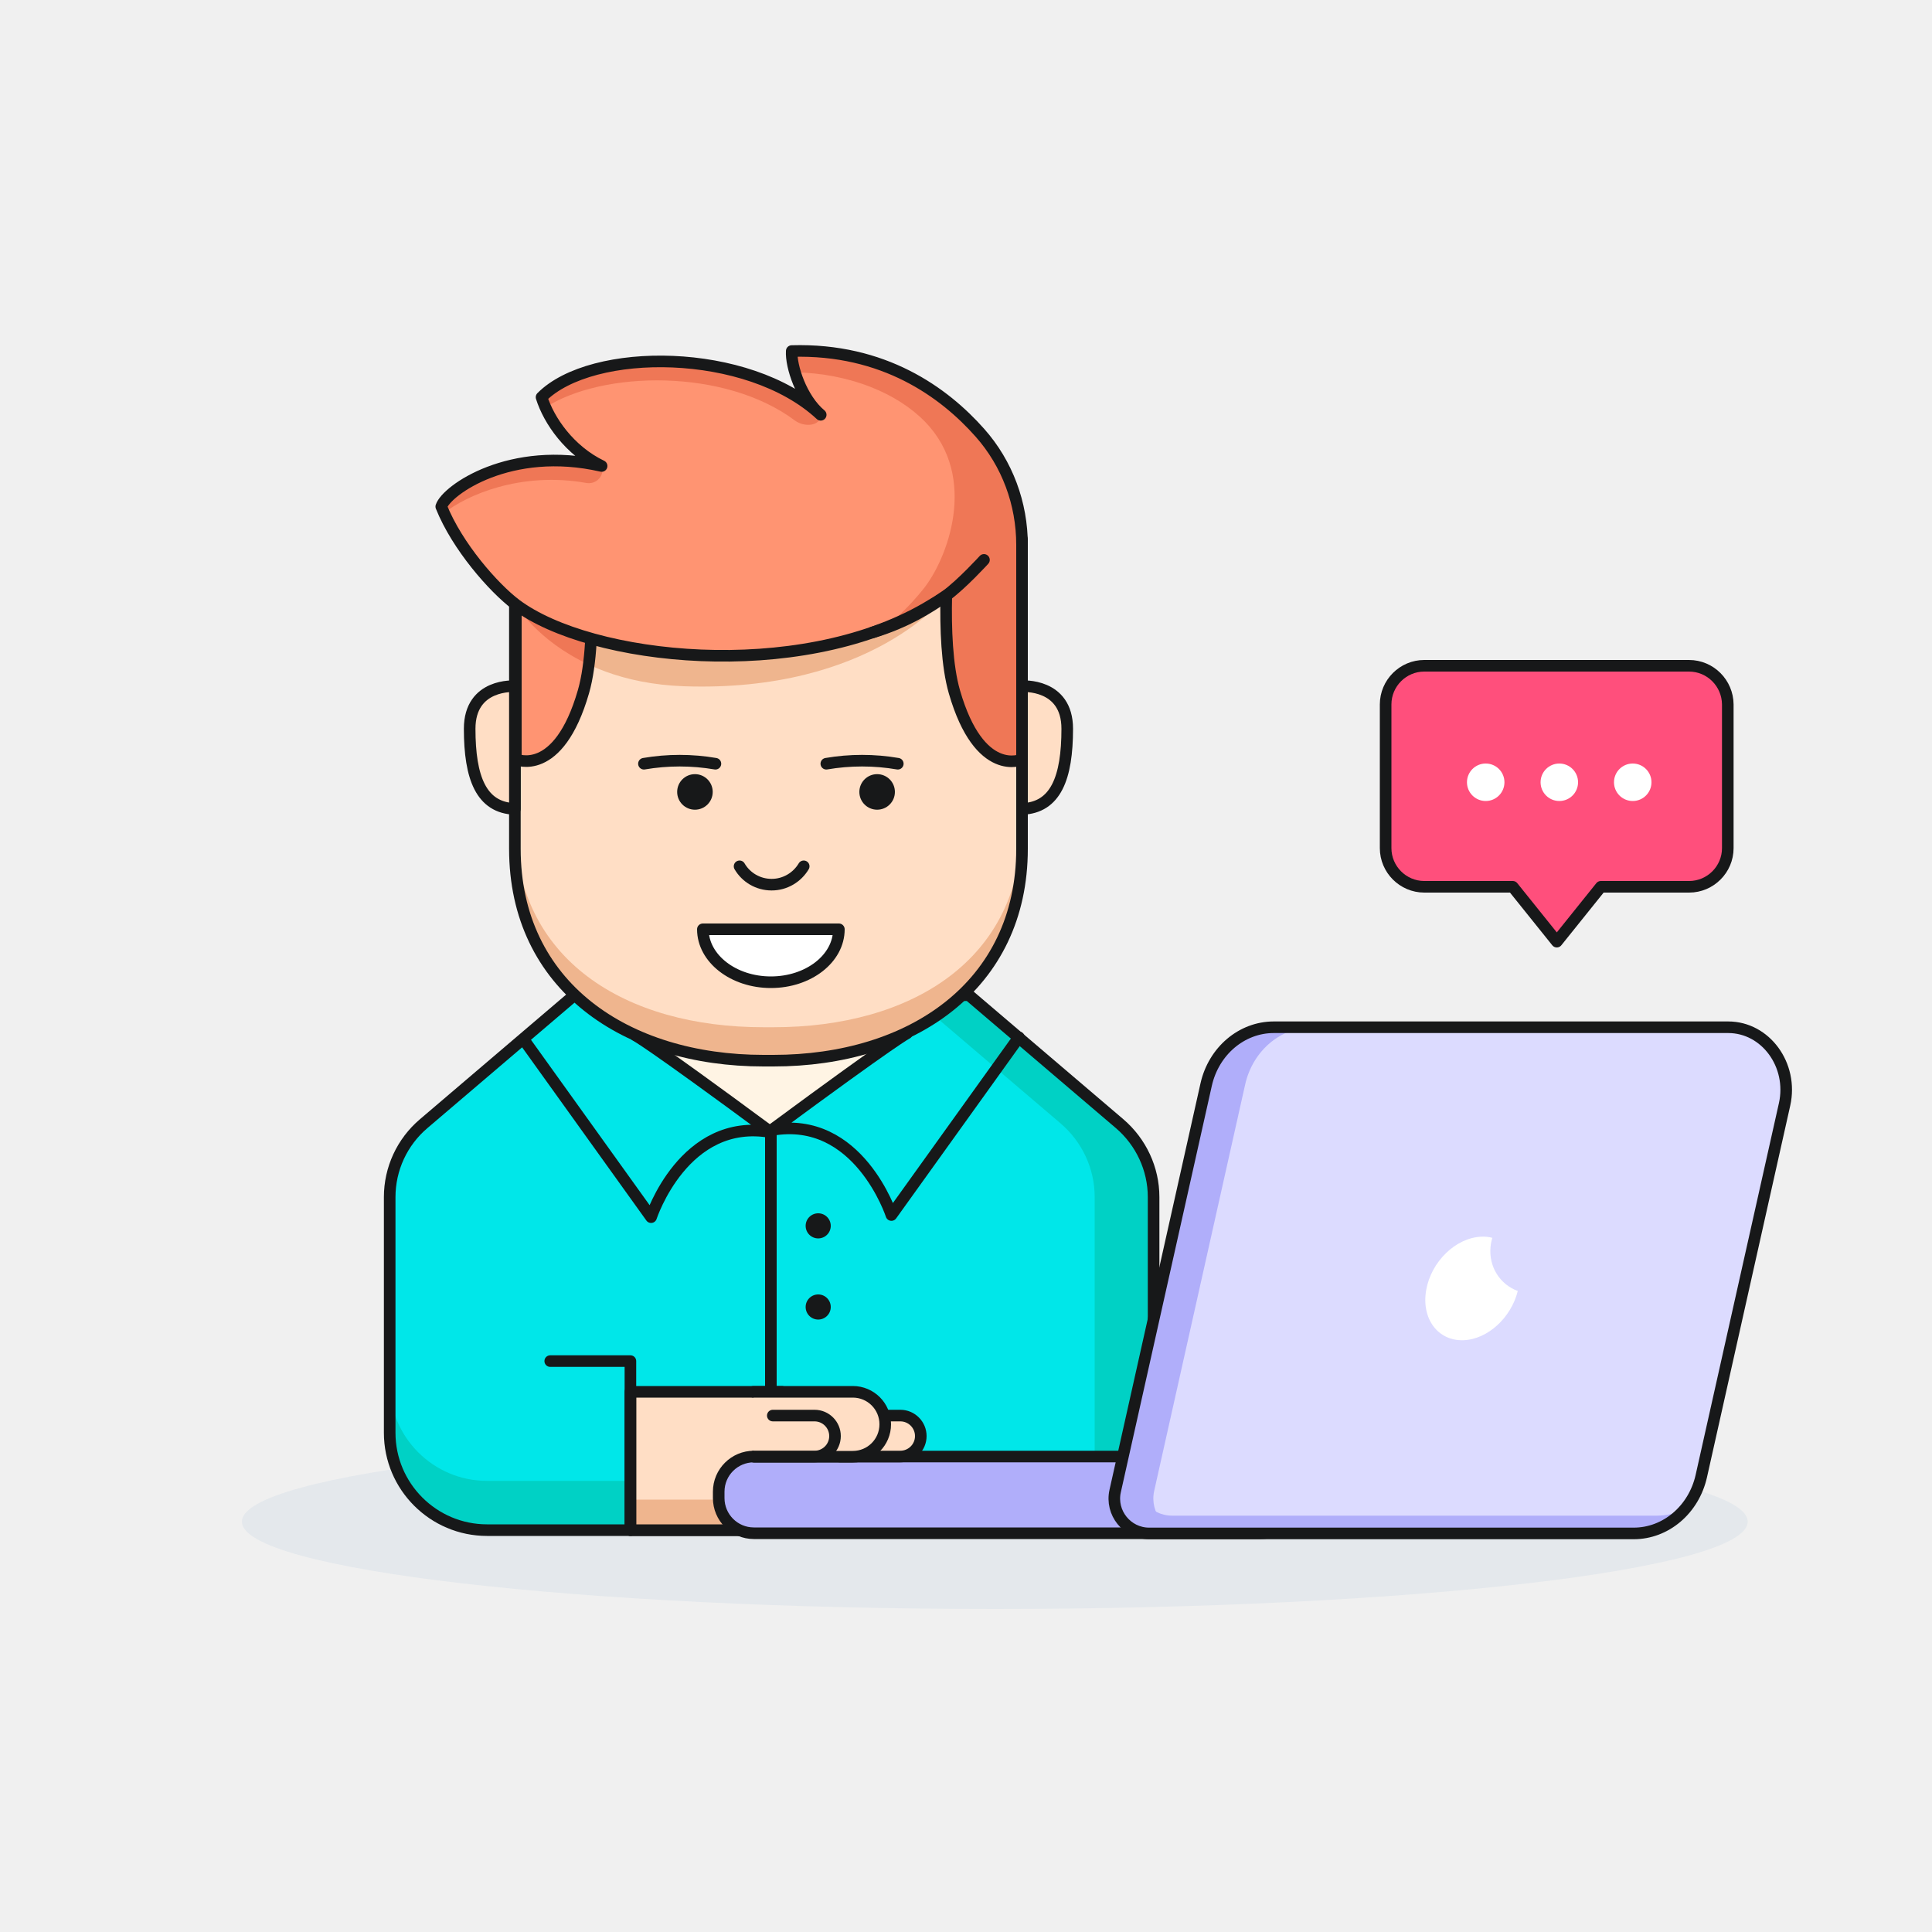
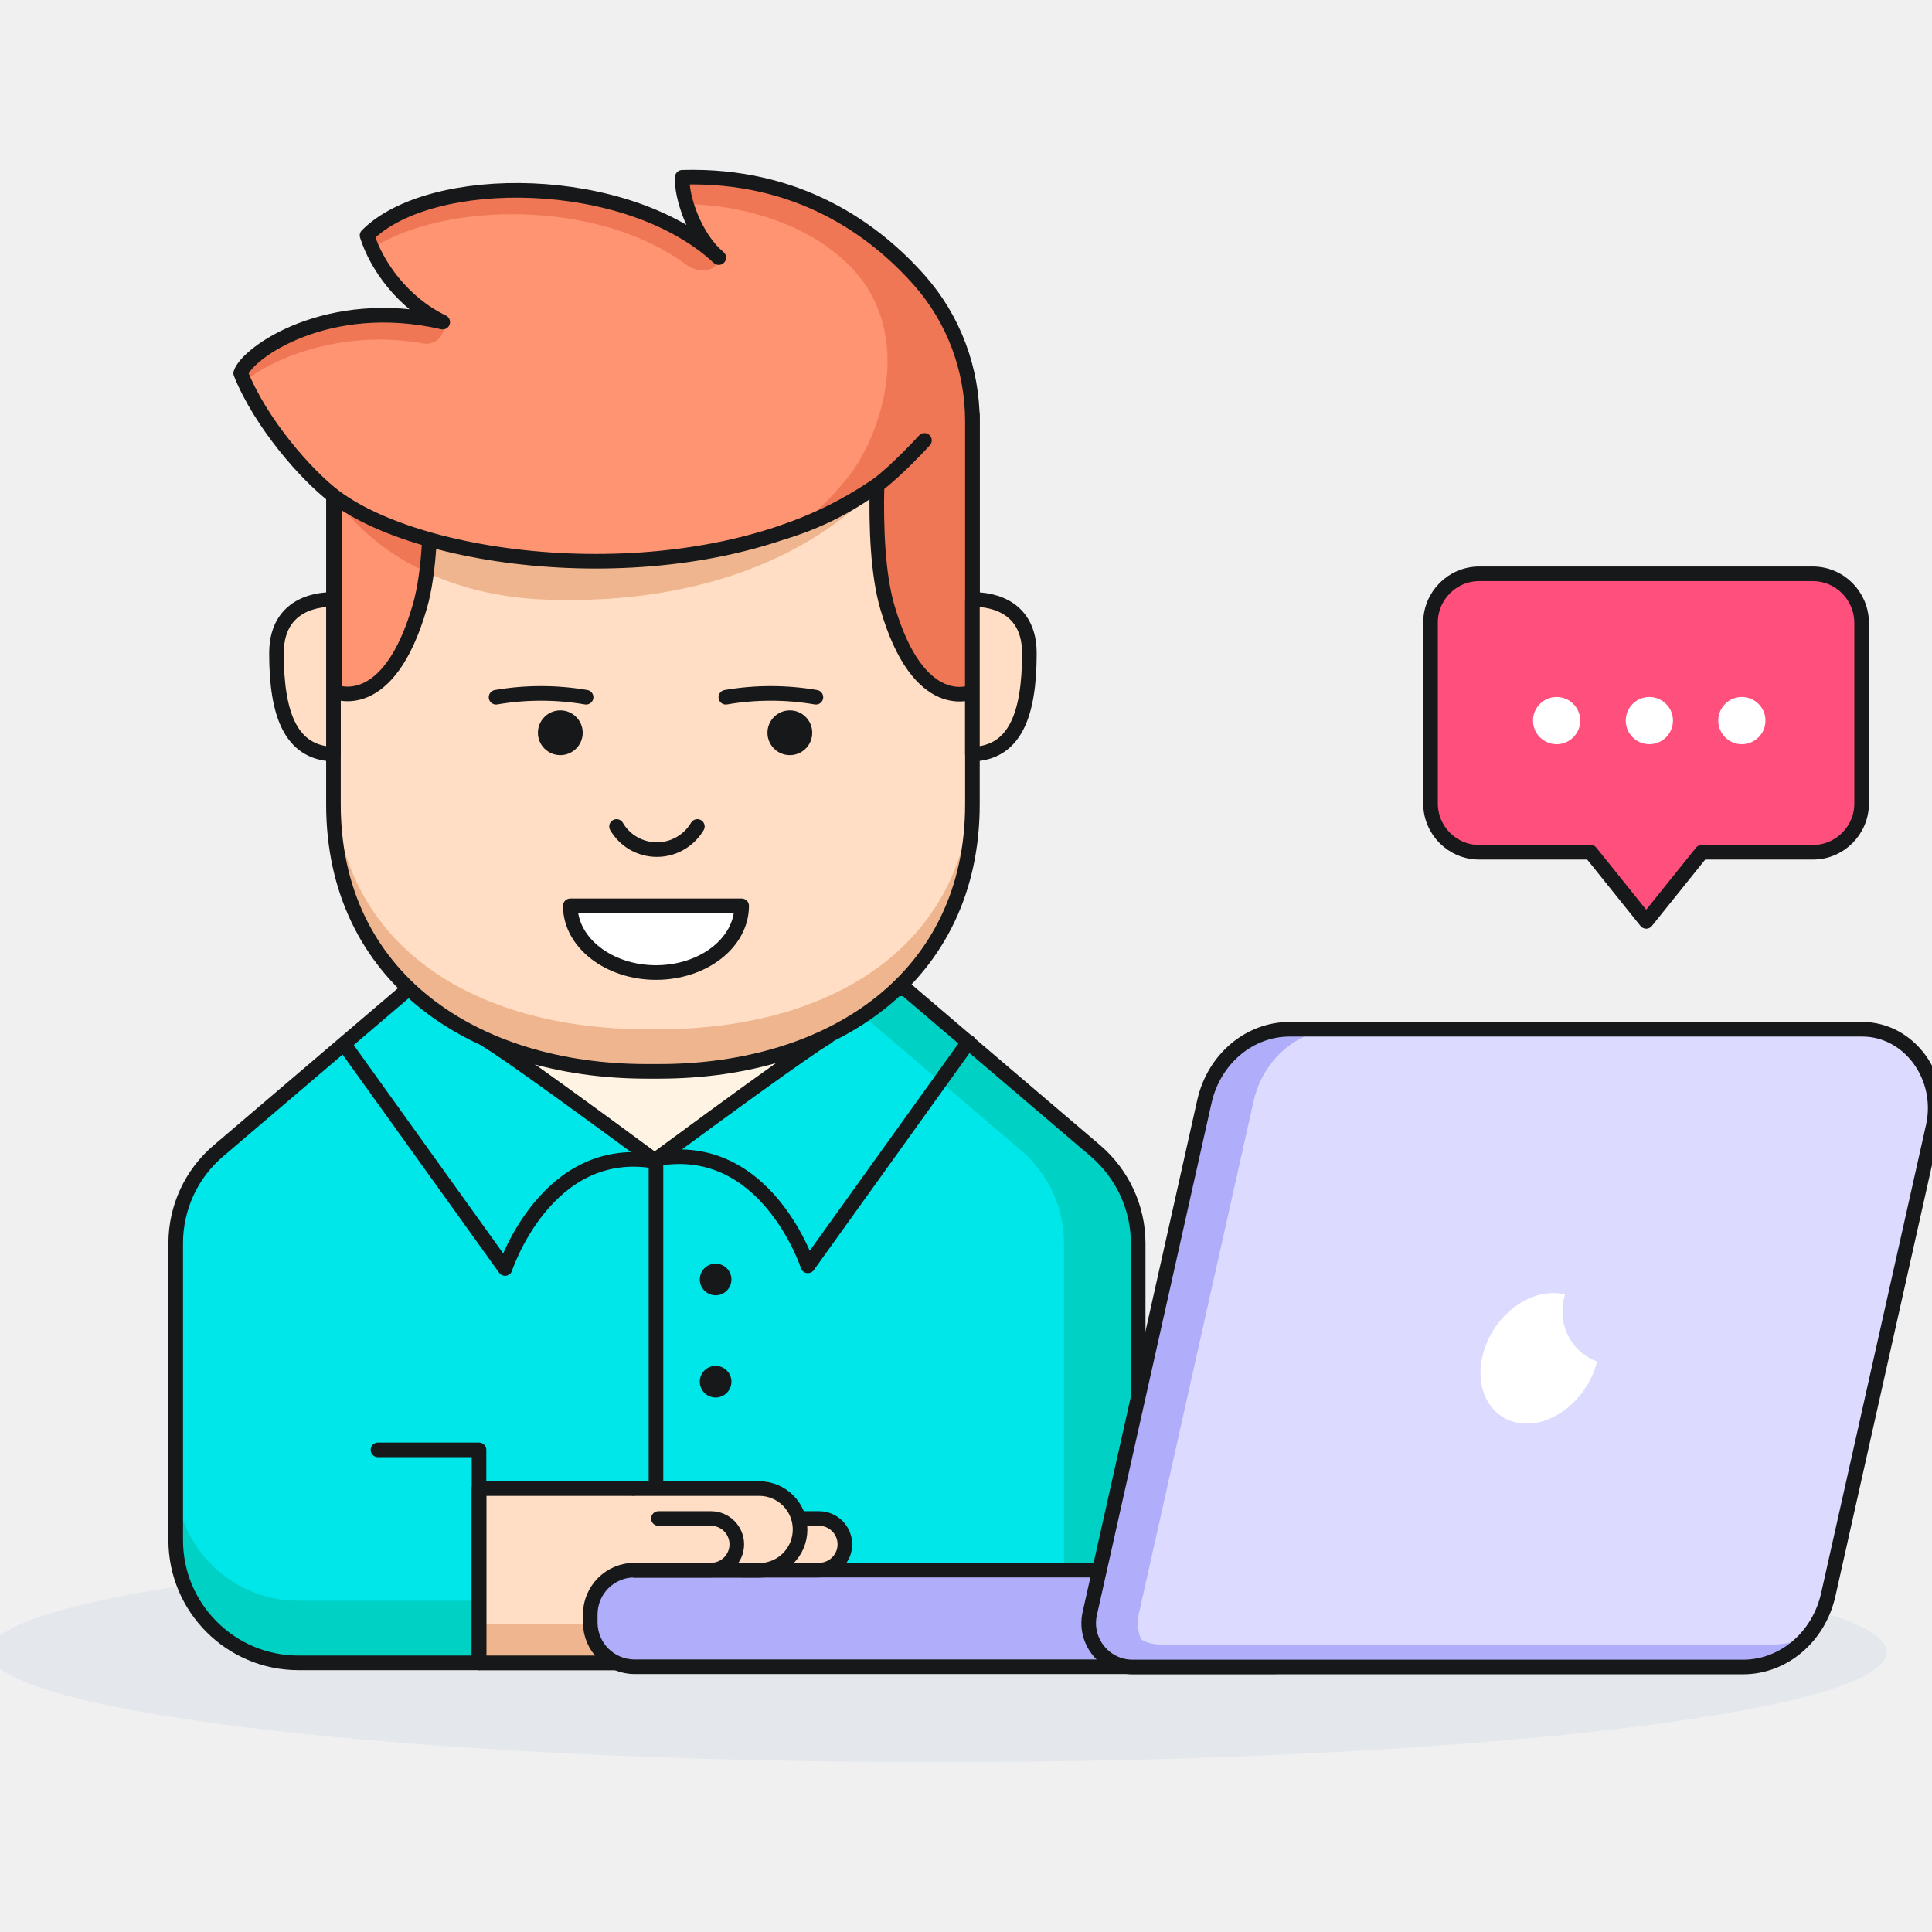
- <svg xmlns="http://www.w3.org/2000/svg" version="1.1" id="Layer_1" x="0px" y="0px" viewBox="0 0 1000 1000" style="enable-background:new 0 0 1000 1000;" xml:space="preserve">
-   <defs id="defs2604" />
+ <svg xmlns="http://www.w3.org/2000/svg" width="210mm" height="210mm" viewBox="0 0 210 210" version="1.1" id="svg5" xml:space="preserve">
+   <defs id="defs2" />
+   <g id="layer1">
+     <g id="g279" transform="matrix(0.2645833,0,0,0.2645833,-34.26711,-28.80494)">
+       <ellipse class="st1" cx="514.9" cy="787.6" rx="389.7" ry="45.2" id="ellipse2141" />
+       <path class="st3" d="M 597,792 H 252.1 c -27.8,0 -50.4,-22.6 -50.4,-50.4 v -122 c 0,-14.6 6.4,-28.5 17.6,-38 l 78,-66.5 h 204.2 l 78,66.5 c 11.1,9.5 17.6,23.4 17.6,38 V 792 Z" id="path2461" />
+       <path class="st4" d="M 597,792 H 252.1 c -27.8,0 -50.4,-22.6 -50.4,-50.4 v -122 c 0,-14.6 6.4,-28.5 17.6,-38 l 78,-66.5 h 204.2 l 78,66.5 c 11.1,9.5 17.6,23.4 17.6,38 V 792 Z" id="path2463" />
+       <path class="st5" d="m 201.7,716.1 v 25.5 c 0,27.8 22.6,50.4 50.4,50.4 H 597 V 766.5 H 252.1 c -27.8,0 -50.4,-22.6 -50.4,-50.4 z" id="path2465" />
+       <path class="st5" d="M 579.4,581.5 501.4,515 H 471 l 78,66.5 c 11.1,9.5 17.6,23.4 17.6,38 V 792 H 597 V 619.6 c 0,-14.7 -6.4,-28.6 -17.6,-38.1 z" id="path2467" />
+       <polygon class="st6" points="399,586 469,536 329,536 " id="polygon2469" />
+       <path class="st7" d="M 597,792 H 252.1 c -27.8,0 -50.4,-22.6 -50.4,-50.4 v -122 c 0,-14.6 6.4,-28.5 17.6,-38 l 78,-66.5 h 204.2 l 78,66.5 c 11.1,9.5 17.6,23.4 17.6,38 V 792 Z" id="path2471" />
+       <rect x="326.3" y="720.4" class="st8" width="78.4" height="71.6" id="rect2473" />
+       <rect x="326.3" y="776.2" class="st9" width="78.4" height="15.8" id="rect2475" />
+       <rect x="326.3" y="720.4" class="st7" width="78.4" height="71.6" id="rect2477" />
+       <path class="st7" d="m 271,538 66,92 c 0,0 17,-52 62,-44 -65,-48 -70,-50 -70,-50" id="path2479" />
+       <path class="st7" d="m 527.4,536.9 -66,92 c 0,0 -17,-52 -62,-44 65,-48 70,-50 70,-50" id="path2481" />
+       <line class="st7" x1="399" y1="586" x2="399" y2="753.9" id="line2483" />
+       <circle class="st10" cx="423.5" cy="634.5" r="6.5" id="circle2485" />
+       <circle class="st10" cx="423.5" cy="676.5" r="6.5" id="circle2487" />
+       <g id="g2507">
+         <g id="g2493">
+           <path class="st11" d="M 652.8,793.6 H 390.2 c -10.1,0 -18.2,-8.2 -18.2,-18.2 v -3.3 c 0,-10.1 8.2,-18.2 18.2,-18.2 H 671 v 21.5 c 0,10.1 -8.2,18.2 -18.2,18.2 z" id="path2489" />
+           <path class="st7" d="M 652.8,793.6 H 390.2 c -10.1,0 -18.2,-8.2 -18.2,-18.2 v -3.3 c 0,-10.1 8.2,-18.2 18.2,-18.2 H 671 v 21.5 c 0,10.1 -8.2,18.2 -18.2,18.2 z" id="path2491" />
+         </g>
+         <path class="st6" d="M 845.6,793.7 H 594.8 c -11.5,0 -20.1,-10.7 -17.6,-21.9 l 47.1,-210.4 c 3.9,-17.4 18.4,-29.7 35,-29.7 h 235.2 c 19.4,0 33.7,19.6 29.2,39.9 L 880.6,764 c -3.9,17.4 -18.4,29.7 -35,29.7 z" id="path2495" />
+         <path class="st12" d="M 845.6,793.7 H 594.8 c -11.5,0 -20.1,-10.7 -17.6,-21.9 l 47.1,-210.4 c 3.9,-17.4 18.4,-29.7 35,-29.7 h 235.2 c 19.4,0 33.7,19.6 29.2,39.9 L 880.6,764 c -3.9,17.4 -18.4,29.7 -35,29.7 z" id="path2497" />
+         <path class="st11" d="M 857.6,784.5 H 606.7 c -11.5,0 -20.1,-10.7 -17.6,-21.9 l 47.1,-210.4 c 1.5,-6.6 4.5,-12.5 8.6,-17.3 -10.1,4.8 -17.8,14.4 -20.5,26.4 l -47.1,210.4 c -2.5,11.2 6,21.9 17.6,21.9 h 250.8 c 10.3,0 19.8,-4.7 26.4,-12.4 -4.4,2.1 -9.3,3.3 -14.4,3.3 z" id="path2499" />
+         <path class="st11" d="m 597.4,771.7 47.1,-210.4 c 3.9,-17.4 18.4,-29.7 35,-29.7 h -20.2 c -16.6,0 -31.1,12.3 -35,29.7 l -47.1,210.4 c -2.5,11.2 6,21.9 17.6,21.9 H 615 c -11.5,0.1 -20.1,-10.6 -17.6,-21.9 z" id="path2501" />
+         <path class="st7" d="M 845.6,793.7 H 594.8 c -11.5,0 -20.1,-10.7 -17.6,-21.9 l 47.1,-210.4 c 3.9,-17.4 18.4,-29.7 35,-29.7 h 235.2 c 19.4,0 33.7,19.6 29.2,39.9 L 880.6,764 c -3.9,17.4 -18.4,29.7 -35,29.7 z" id="path2503" />
+         <path class="st0" d="m 771.5,645.4 c 0.1,-1.6 0.5,-3.2 0.9,-4.7 -1.8,-0.5 -3.7,-0.7 -5.6,-0.6 -13.2,0.5 -26,12.8 -28.6,27.6 -2.6,14.8 6,26.4 19.2,26 12.6,-0.4 24.8,-11.7 28.2,-25.5 -9.1,-3.3 -15.1,-12.4 -14.1,-22.8 z" id="path2505" />
+       </g>
+       <g id="g2513">
+         <path class="st8" d="M 451.5,732.7 H 466 c 5.9,0 10.6,4.8 10.6,10.6 v 0 c 0,5.9 -4.8,10.6 -10.6,10.6 h -31.4" id="path2509" />
+         <path class="st7" d="m 447,732.7 h 19 c 5.9,0 10.6,4.8 10.6,10.6 v 0 c 0,5.9 -4.8,10.6 -10.6,10.6 h -31.4" id="path2511" />
+       </g>
+       <g id="g2519">
+         <path class="st8" d="m 390,720.4 h 51.4 c 9.3,0 16.8,7.5 16.8,16.8 v 0 c 0,9.3 -7.5,16.8 -16.8,16.8 h -51.2" id="path2515" />
+         <path class="st7" d="m 390,720.4 h 51.4 c 9.3,0 16.8,7.5 16.8,16.8 v 0 c 0,9.3 -7.5,16.8 -16.8,16.8 h -51.2" id="path2517" />
+       </g>
+       <path class="st7" d="m 400,732.7 h 21.6 c 5.9,0 10.6,4.8 10.6,10.6 v 0 c 0,5.9 -4.8,10.6 -10.6,10.6 h -31.4" id="path2521" />
+       <polyline class="st7" points="284.8,704.5 326.3,704.5 326.3,792 " id="polyline2523" />
+       <g id="g2585">
+         <g id="g2555">
+           <path class="st8" d="m 400.3,549 h -5.1 C 324.1,549 266.5,510.4 266.5,439.3 V 279.2 H 529 V 439.3 C 529,510.4 471.4,549 400.3,549 Z" id="path2525" />
+           <path class="st9" d="m 267,312.9 c 0,0 23.2,40 86.9,42.3 97.4,3.4 135.9,-46.9 135.9,-46.9 z" id="path2527" />
+           <path class="st9" d="m 400.3,531.7 h -5.1 C 324.1,531.7 266.5,497.1 266.5,426 v 13.3 c 0,71.1 57.6,109.7 128.7,109.7 h 5.1 C 471.4,549 529,510.4 529,439.3 V 426 c 0,71.1 -57.6,105.7 -128.7,105.7 z" id="path2529" />
+           <path class="st7" d="m 400.3,549 h -5.1 C 324.1,549 266.5,510.4 266.5,439.3 V 279.2 H 529 V 439.3 C 529,510.4 471.4,549 400.3,549 Z" id="path2531" />
+           <path class="st13" d="m 302,358 c -13,45 -35,35 -35,35 V 273 h 37 c 0,0 6.3,56.2 -2,85 z" id="path2533" />
+           <path class="st14" d="m 304.8,344 c 1.3,-10 1.6,-21.4 1.5,-31.9 l -39.3,0.8 c 0,0 10.8,18.6 37.8,31.1 z" id="path2535" />
+           <path class="st7" d="m 302,358 c -13,45 -35,35 -35,35 V 273 h 37 c 0,0 6.3,56.2 -2,85 z" id="path2537" />
+           <g id="g2553">
+             <path class="st13" d="m 496.6,213.3 c -19,-17.2 -47.3,-32.7 -86.8,-31.6 -0.5,7.8 5,24.7 15,33 -37.6,-35 -118.5,-35.3 -144.5,-9.1 3.8,12.1 14.5,27.6 31.1,35.6 -47.3,-10.9 -80.3,12.6 -83,21 8.3,20.7 27.1,42 38.6,50.7 38.8,29.1 145.9,40.4 212.3,1.9 3.8,-2.2 7.3,-4.4 10.5,-6.5 -0.4,16.9 0.3,36.3 4.2,49.8 13,45 35,35 35,35 V 287 c 0,-28 -11.6,-54.9 -32.4,-73.7 z" id="path2539" />
+             <g id="g2547">
+               <path class="st14" d="m 424.8,214.8 v 0 c -2.4,-3.4 -8.8,-6.2 -19.1,-13.3 -41.1,-21.3 -103.2,-18.3 -125.4,4.1 0.5,1.7 1.2,3.5 2,5.3 29.6,-19.1 92.9,-20.4 129.2,6.8 4.7,3.5 13.3,3 13.3,-2.9 z" id="path2541" />
+               <path class="st14" d="m 311.8,242.8 c 0,-0.7 -0.2,-1.2 -0.4,-1.6 -1.9,-0.4 -8.8,-1.1 -23.4,-2.8 -34.5,-0.3 -57.4,16.9 -59.6,23.9 0.4,1.1 0.9,2.2 1.4,3.3 11.6,-9.3 39.8,-21.7 73.8,-15.6 4.4,0.7 8.5,-2.7 8.2,-7.2 z" id="path2543" />
+               <path class="st14" d="m 496.6,213.3 c -19,-17.2 -47.3,-32.7 -86.8,-31.6 -0.2,2.8 0.4,6.7 1.7,11 28.3,0.6 52.9,10.8 67.3,25.6 28,28.8 11.4,71.4 -0.9,86.6 -14.9,18.4 -23.9,21.5 -23.9,21.5 0,0 29.7,-8.5 35.7,-18.2 -5,26.2 7.4,81.7 34.1,85.7 3.2,0 5.2,-0.9 5.2,-0.9 V 287 c 0,-28 -11.6,-54.9 -32.4,-73.7 z" id="path2545" />
+             </g>
+             <path class="st7" d="m 507.2,224 c -18.5,-20.9 -49.8,-43.7 -97.4,-42.3 -0.5,7.8 5,24.7 15,33 -37.6,-35 -118.5,-35.3 -144.5,-9.1 3.8,12.1 14.5,27.6 31.1,35.6 -47.3,-10.9 -80.3,12.6 -83,21 8.3,20.7 27.1,42 38.6,50.7 38.8,29.1 145.9,40.4 212.3,1.9 3.8,-2.2 7.3,-4.4 10.5,-6.5 -0.4,16.9 0.3,36.3 4.2,49.8 13,45 35,35 35,35 V 282 c 0,-21.3 -7.6,-42 -21.8,-58 z" id="path2549" />
+             <path class="st7" d="m 509.3,289.8 c 0,0 -11.4,12.5 -19.6,18.5 -8.5,6.2 -21,13.9 -37.9,19" id="path2551" />
+           </g>
+         </g>
+         <path class="st7" d="m 333.3,395.3 c 12.2,-2.1 24.8,-2.1 37,0" id="path2557" />
+         <circle class="st10" cx="359.7" cy="409.9" r="9.2" id="circle2559" />
+         <path class="st7" d="m 427.7,395.3 c 12.2,-2.1 24.8,-2.1 37,0" id="path2561" />
+         <circle class="st10" cx="454" cy="409.9" r="9.2" id="circle2563" />
+         <path class="st7" d="m 382.8,448.4 c 3.3,5.7 9.5,9.5 16.6,9.5 7,0 13.2,-3.8 16.6,-9.5" id="path2565" />
+         <g id="g2571">
+           <path class="st0" d="m 434.2,481 c 0,15.2 -15.8,27.4 -35.2,27.4 -19.4,0 -35.2,-12.3 -35.2,-27.4 z" id="path2567" />
+           <path class="st7" d="m 434.2,481 c 0,15.2 -15.8,27.4 -35.2,27.4 -19.4,0 -35.2,-12.3 -35.2,-27.4 z" id="path2569" />
+         </g>
+         <g id="g2577">
+           <path class="st8" d="m 266.5,355.2 c 0,0 -23.4,-1.7 -23.4,22 0,25.3 5.9,40.9 23.4,41.5 z" id="path2573" />
+           <path class="st7" d="m 266.5,355.2 c 0,0 -23.4,-1.7 -23.4,22 0,25.3 5.9,40.9 23.4,41.5 z" id="path2575" />
+         </g>
+         <g id="g2583">
+           <path class="st8" d="m 529,355.2 c 0,0 23.4,-1.7 23.4,22 0,25.3 -5.9,40.9 -23.4,41.5 z" id="path2579" />
+           <path class="st7" d="m 529,355.2 c 0,0 23.4,-1.7 23.4,22 0,25.3 -5.9,40.9 -23.4,41.5 z" id="path2581" />
+         </g>
+       </g>
+       <g id="g2599">
+         <path class="st15" d="m 874.2,344.6 h -137 c -11,0 -20,9 -20,20 V 439 c 0,11 9,20 20,20 H 783 l 22.8,28.4 22.8,-28.4 h 45.7 c 11,0 20,-9 20,-20 v -74.4 c -0.1,-11 -9,-20 -20.1,-20 z" id="path2587" />
+         <path class="st7" d="m 874.2,344.6 h -137 c -11,0 -20,9 -20,20 V 439 c 0,11 9,20 20,20 H 783 l 22.8,28.4 22.8,-28.4 h 45.7 c 11,0 20,-9 20,-20 v -74.4 c -0.1,-11 -9,-20 -20.1,-20 z" id="path2589" />
+         <g id="g2597">
+           <circle class="st0" cx="769" cy="404.9" r="9.7" id="circle2591" />
+           <circle class="st0" cx="845.1" cy="404.9" r="9.7" id="circle2593" />
+           <circle class="st0" cx="807.1" cy="404.9" r="9.7" id="circle2595" />
+         </g>
+       </g>
+     </g>
+   </g>
  <style type="text/css" id="style2137">
	.st0{fill:#FFFFFF;}
	.st1{fill:#E4E8EC;}
	.st2{fill:#606060;}
	.st3{fill:#FF901B;}
	.st4{fill:#00E7E9;}
	.st5{fill:#00D1C5;}
	.st6{fill:#FFF4E4;}
	.st7{fill:none;stroke:#171819;stroke-width:6;stroke-linecap:round;stroke-linejoin:round;stroke-miterlimit:10;}
	.st8{fill:#FFDEC5;}
	.st9{fill:#EFB58E;}
	.st10{fill:#171819;}
	.st11{fill:#B0AEFA;}
	.st12{fill:#DCDBFF;}
	.st13{fill:#FF9472;}
	.st14{fill:#EF7756;}
	.st15{fill:#FF4F7C;}
</style>
-   <ellipse class="st1" cx="514.9" cy="787.6" rx="389.7" ry="45.2" id="ellipse2141" />
-   <path class="st3" d="M597,792H252.1c-27.8,0-50.4-22.6-50.4-50.4v-122c0-14.6,6.4-28.5,17.6-38l78-66.5h204.2l78,66.5  c11.1,9.5,17.6,23.4,17.6,38V792z" id="path2461" />
-   <path class="st4" d="M597,792H252.1c-27.8,0-50.4-22.6-50.4-50.4v-122c0-14.6,6.4-28.5,17.6-38l78-66.5h204.2l78,66.5  c11.1,9.5,17.6,23.4,17.6,38V792z" id="path2463" />
-   <path class="st5" d="M201.7,716.1v25.5c0,27.8,22.6,50.4,50.4,50.4H597v-25.5H252.1C224.3,766.5,201.7,743.9,201.7,716.1z" id="path2465" />
-   <path class="st5" d="M579.4,581.5l-78-66.5H471l78,66.5c11.1,9.5,17.6,23.4,17.6,38V792H597V619.6C597,604.9,590.6,591,579.4,581.5z  " id="path2467" />
-   <polygon class="st6" points="329,536 399,586 469,536 " id="polygon2469" />
-   <path class="st7" d="M597,792H252.1c-27.8,0-50.4-22.6-50.4-50.4v-122c0-14.6,6.4-28.5,17.6-38l78-66.5h204.2l78,66.5  c11.1,9.5,17.6,23.4,17.6,38V792z" id="path2471" />
-   <rect x="326.3" y="720.4" class="st8" width="78.4" height="71.6" id="rect2473" />
-   <rect x="326.3" y="776.2" class="st9" width="78.4" height="15.8" id="rect2475" />
-   <rect x="326.3" y="720.4" class="st7" width="78.4" height="71.6" id="rect2477" />
-   <path class="st7" d="M271,538l66,92c0,0,17-52,62-44c-65-48-70-50-70-50" id="path2479" />
-   <path class="st7" d="M527.4,536.9l-66,92c0,0-17-52-62-44c65-48,70-50,70-50" id="path2481" />
-   <line class="st7" x1="399" y1="586" x2="399" y2="753.9" id="line2483" />
-   <circle class="st10" cx="423.5" cy="634.5" r="6.5" id="circle2485" />
-   <circle class="st10" cx="423.5" cy="676.5" r="6.5" id="circle2487" />
-   <g id="g2507">
-     <g id="g2493">
-       <path class="st11" d="M652.8,793.6H390.2c-10.1,0-18.2-8.2-18.2-18.2v-3.3c0-10.1,8.2-18.2,18.2-18.2H671v21.5    C671,785.5,662.8,793.6,652.8,793.6z" id="path2489" />
-       <path class="st7" d="M652.8,793.6H390.2c-10.1,0-18.2-8.2-18.2-18.2v-3.3c0-10.1,8.2-18.2,18.2-18.2H671v21.5    C671,785.5,662.8,793.6,652.8,793.6z" id="path2491" />
-     </g>
-     <path class="st6" d="M845.6,793.7H594.8c-11.5,0-20.1-10.7-17.6-21.9l47.1-210.4c3.9-17.4,18.4-29.7,35-29.7h235.2   c19.4,0,33.7,19.6,29.2,39.9L880.6,764C876.7,781.4,862.2,793.7,845.6,793.7z" id="path2495" />
-     <path class="st12" d="M845.6,793.7H594.8c-11.5,0-20.1-10.7-17.6-21.9l47.1-210.4c3.9-17.4,18.4-29.7,35-29.7h235.2   c19.4,0,33.7,19.6,29.2,39.9L880.6,764C876.7,781.4,862.2,793.7,845.6,793.7z" id="path2497" />
-     <path class="st11" d="M857.6,784.5H606.7c-11.5,0-20.1-10.7-17.6-21.9l47.1-210.4c1.5-6.6,4.5-12.5,8.6-17.3   c-10.1,4.8-17.8,14.4-20.5,26.4l-47.1,210.4c-2.5,11.2,6,21.9,17.6,21.9h250.8c10.3,0,19.8-4.7,26.4-12.4   C867.6,783.3,862.7,784.5,857.6,784.5z" id="path2499" />
-     <path class="st11" d="M597.4,771.7l47.1-210.4c3.9-17.4,18.4-29.7,35-29.7h-20.2c-16.6,0-31.1,12.3-35,29.7l-47.1,210.4   c-2.5,11.2,6,21.9,17.6,21.9H615C603.5,793.7,594.9,783,597.4,771.7z" id="path2501" />
-     <path class="st7" d="M845.6,793.7H594.8c-11.5,0-20.1-10.7-17.6-21.9l47.1-210.4c3.9-17.4,18.4-29.7,35-29.7h235.2   c19.4,0,33.7,19.6,29.2,39.9L880.6,764C876.7,781.4,862.2,793.7,845.6,793.7z" id="path2503" />
-     <path class="st0" d="M771.5,645.4c0.1-1.6,0.5-3.2,0.9-4.7c-1.8-0.5-3.7-0.7-5.6-0.6c-13.2,0.5-26,12.8-28.6,27.6s6,26.4,19.2,26   c12.6-0.4,24.8-11.7,28.2-25.5C776.5,664.9,770.5,655.8,771.5,645.4z" id="path2505" />
-   </g>
-   <g id="g2513">
-     <path class="st8" d="M451.5,732.7H466c5.9,0,10.6,4.8,10.6,10.6l0,0c0,5.9-4.8,10.6-10.6,10.6h-31.4" id="path2509" />
-     <path class="st7" d="M447,732.7h19c5.9,0,10.6,4.8,10.6,10.6l0,0c0,5.9-4.8,10.6-10.6,10.6h-31.4" id="path2511" />
-   </g>
-   <g id="g2519">
-     <path class="st8" d="M390,720.4h51.4c9.3,0,16.8,7.5,16.8,16.8v0c0,9.3-7.5,16.8-16.8,16.8h-51.2" id="path2515" />
-     <path class="st7" d="M390,720.4h51.4c9.3,0,16.8,7.5,16.8,16.8v0c0,9.3-7.5,16.8-16.8,16.8h-51.2" id="path2517" />
-   </g>
-   <path class="st7" d="M400,732.7h21.6c5.9,0,10.6,4.8,10.6,10.6l0,0c0,5.9-4.8,10.6-10.6,10.6h-31.4" id="path2521" />
-   <polyline class="st7" points="284.8,704.5 326.3,704.5 326.3,792 " id="polyline2523" />
-   <g id="g2585">
-     <g id="g2555">
-       <path class="st8" d="M400.3,549h-5.1c-71.1,0-128.7-38.6-128.7-109.7V279.2H529v160.1C529,510.4,471.4,549,400.3,549z" id="path2525" />
-       <path class="st9" d="M267,312.9c0,0,23.2,40,86.9,42.3c97.4,3.4,135.9-46.9,135.9-46.9L267,312.9z" id="path2527" />
-       <path class="st9" d="M400.3,531.7h-5.1c-71.1,0-128.7-34.6-128.7-105.7v13.3c0,71.1,57.6,109.7,128.7,109.7h5.1    c71.1,0,128.7-38.6,128.7-109.7V426C529,497.1,471.4,531.7,400.3,531.7z" id="path2529" />
-       <path class="st7" d="M400.3,549h-5.1c-71.1,0-128.7-38.6-128.7-109.7V279.2H529v160.1C529,510.4,471.4,549,400.3,549z" id="path2531" />
-       <path class="st13" d="M302,358c-13,45-35,35-35,35V273h37C304,273,310.3,329.2,302,358z" id="path2533" />
-       <path class="st14" d="M304.8,344c1.3-10,1.6-21.4,1.5-31.9l-39.3,0.8C267,312.9,277.8,331.5,304.8,344z" id="path2535" />
-       <path class="st7" d="M302,358c-13,45-35,35-35,35V273h37C304,273,310.3,329.2,302,358z" id="path2537" />
-       <g id="g2553">
-         <path class="st13" d="M496.6,213.3c-19-17.2-47.3-32.7-86.8-31.6c-0.5,7.8,5,24.7,15,33c-37.6-35-118.5-35.3-144.5-9.1     c3.8,12.1,14.5,27.6,31.1,35.6c-47.3-10.9-80.3,12.6-83,21c8.3,20.7,27.1,42,38.6,50.7c38.8,29.1,145.9,40.4,212.3,1.9     c3.8-2.2,7.3-4.4,10.5-6.5c-0.4,16.9,0.3,36.3,4.2,49.8c13,45,35,35,35,35V287C529,259,517.4,232.1,496.6,213.3z" id="path2539" />
-         <g id="g2547">
-           <path class="st14" d="M424.8,214.8L424.8,214.8c-2.4-3.4-8.8-6.2-19.1-13.3c-41.1-21.3-103.2-18.3-125.4,4.1      c0.5,1.7,1.2,3.5,2,5.3c29.6-19.1,92.9-20.4,129.2,6.8C416.2,221.2,424.8,220.7,424.8,214.8z" id="path2541" />
-           <path class="st14" d="M311.8,242.8c0-0.7-0.2-1.2-0.4-1.6c-1.9-0.4-8.8-1.1-23.4-2.8c-34.5-0.3-57.4,16.9-59.6,23.9      c0.4,1.1,0.9,2.2,1.4,3.3c11.6-9.3,39.8-21.7,73.8-15.6C308,250.7,312.1,247.3,311.8,242.8z" id="path2543" />
-           <path class="st14" d="M496.6,213.3c-19-17.2-47.3-32.7-86.8-31.6c-0.2,2.8,0.4,6.7,1.7,11c28.3,0.6,52.9,10.8,67.3,25.6      c28,28.8,11.4,71.4-0.9,86.6C463,323.3,454,326.4,454,326.4s29.7-8.5,35.7-18.2c-5,26.2,7.4,81.7,34.1,85.7      c3.2,0,5.2-0.9,5.2-0.9V287C529,259,517.4,232.1,496.6,213.3z" id="path2545" />
-         </g>
-         <path class="st7" d="M507.2,224c-18.5-20.9-49.8-43.7-97.4-42.3c-0.5,7.8,5,24.7,15,33c-37.6-35-118.5-35.3-144.5-9.1     c3.8,12.1,14.5,27.6,31.1,35.6c-47.3-10.9-80.3,12.6-83,21c8.3,20.7,27.1,42,38.6,50.7c38.8,29.1,145.9,40.4,212.3,1.9     c3.8-2.2,7.3-4.4,10.5-6.5c-0.4,16.9,0.3,36.3,4.2,49.8c13,45,35,35,35,35V282C529,260.7,521.4,240,507.2,224z" id="path2549" />
-         <path class="st7" d="M509.3,289.8c0,0-11.4,12.5-19.6,18.5c-8.5,6.2-21,13.9-37.9,19" id="path2551" />
-       </g>
-     </g>
-     <path class="st7" d="M333.3,395.3c12.2-2.1,24.8-2.1,37,0" id="path2557" />
-     <circle class="st10" cx="359.7" cy="409.9" r="9.2" id="circle2559" />
-     <path class="st7" d="M427.7,395.3c12.2-2.1,24.8-2.1,37,0" id="path2561" />
-     <circle class="st10" cx="454" cy="409.9" r="9.2" id="circle2563" />
-     <path class="st7" d="M382.8,448.4c3.3,5.7,9.5,9.5,16.6,9.5c7,0,13.2-3.8,16.6-9.5" id="path2565" />
-     <g id="g2571">
-       <path class="st0" d="M434.2,481c0,15.2-15.8,27.4-35.2,27.4s-35.2-12.3-35.2-27.4H434.2z" id="path2567" />
-       <path class="st7" d="M434.2,481c0,15.2-15.8,27.4-35.2,27.4s-35.2-12.3-35.2-27.4H434.2z" id="path2569" />
-     </g>
-     <g id="g2577">
-       <path class="st8" d="M266.5,355.2c0,0-23.4-1.7-23.4,22c0,25.3,5.9,40.9,23.4,41.5V355.2z" id="path2573" />
-       <path class="st7" d="M266.5,355.2c0,0-23.4-1.7-23.4,22c0,25.3,5.9,40.9,23.4,41.5V355.2z" id="path2575" />
-     </g>
-     <g id="g2583">
-       <path class="st8" d="M529,355.2c0,0,23.4-1.7,23.4,22c0,25.3-5.9,40.9-23.4,41.5V355.2z" id="path2579" />
-       <path class="st7" d="M529,355.2c0,0,23.4-1.7,23.4,22c0,25.3-5.9,40.9-23.4,41.5V355.2z" id="path2581" />
-     </g>
-   </g>
-   <g id="g2599">
-     <path class="st15" d="M874.2,344.6h-137c-11,0-20,9-20,20V439c0,11,9,20,20,20H783l22.8,28.4l22.8-28.4h45.7c11,0,20-9,20-20v-74.4   C894.2,353.6,885.3,344.6,874.2,344.6z" id="path2587" />
-     <path class="st7" d="M874.2,344.6h-137c-11,0-20,9-20,20V439c0,11,9,20,20,20H783l22.8,28.4l22.8-28.4h45.7c11,0,20-9,20-20v-74.4   C894.2,353.6,885.3,344.6,874.2,344.6z" id="path2589" />
-     <g id="g2597">
-       <circle class="st0" cx="769" cy="404.9" r="9.7" id="circle2591" />
-       <circle class="st0" cx="845.1" cy="404.9" r="9.7" id="circle2593" />
-       <circle class="st0" cx="807.1" cy="404.9" r="9.7" id="circle2595" />
-     </g>
-   </g>
</svg>
